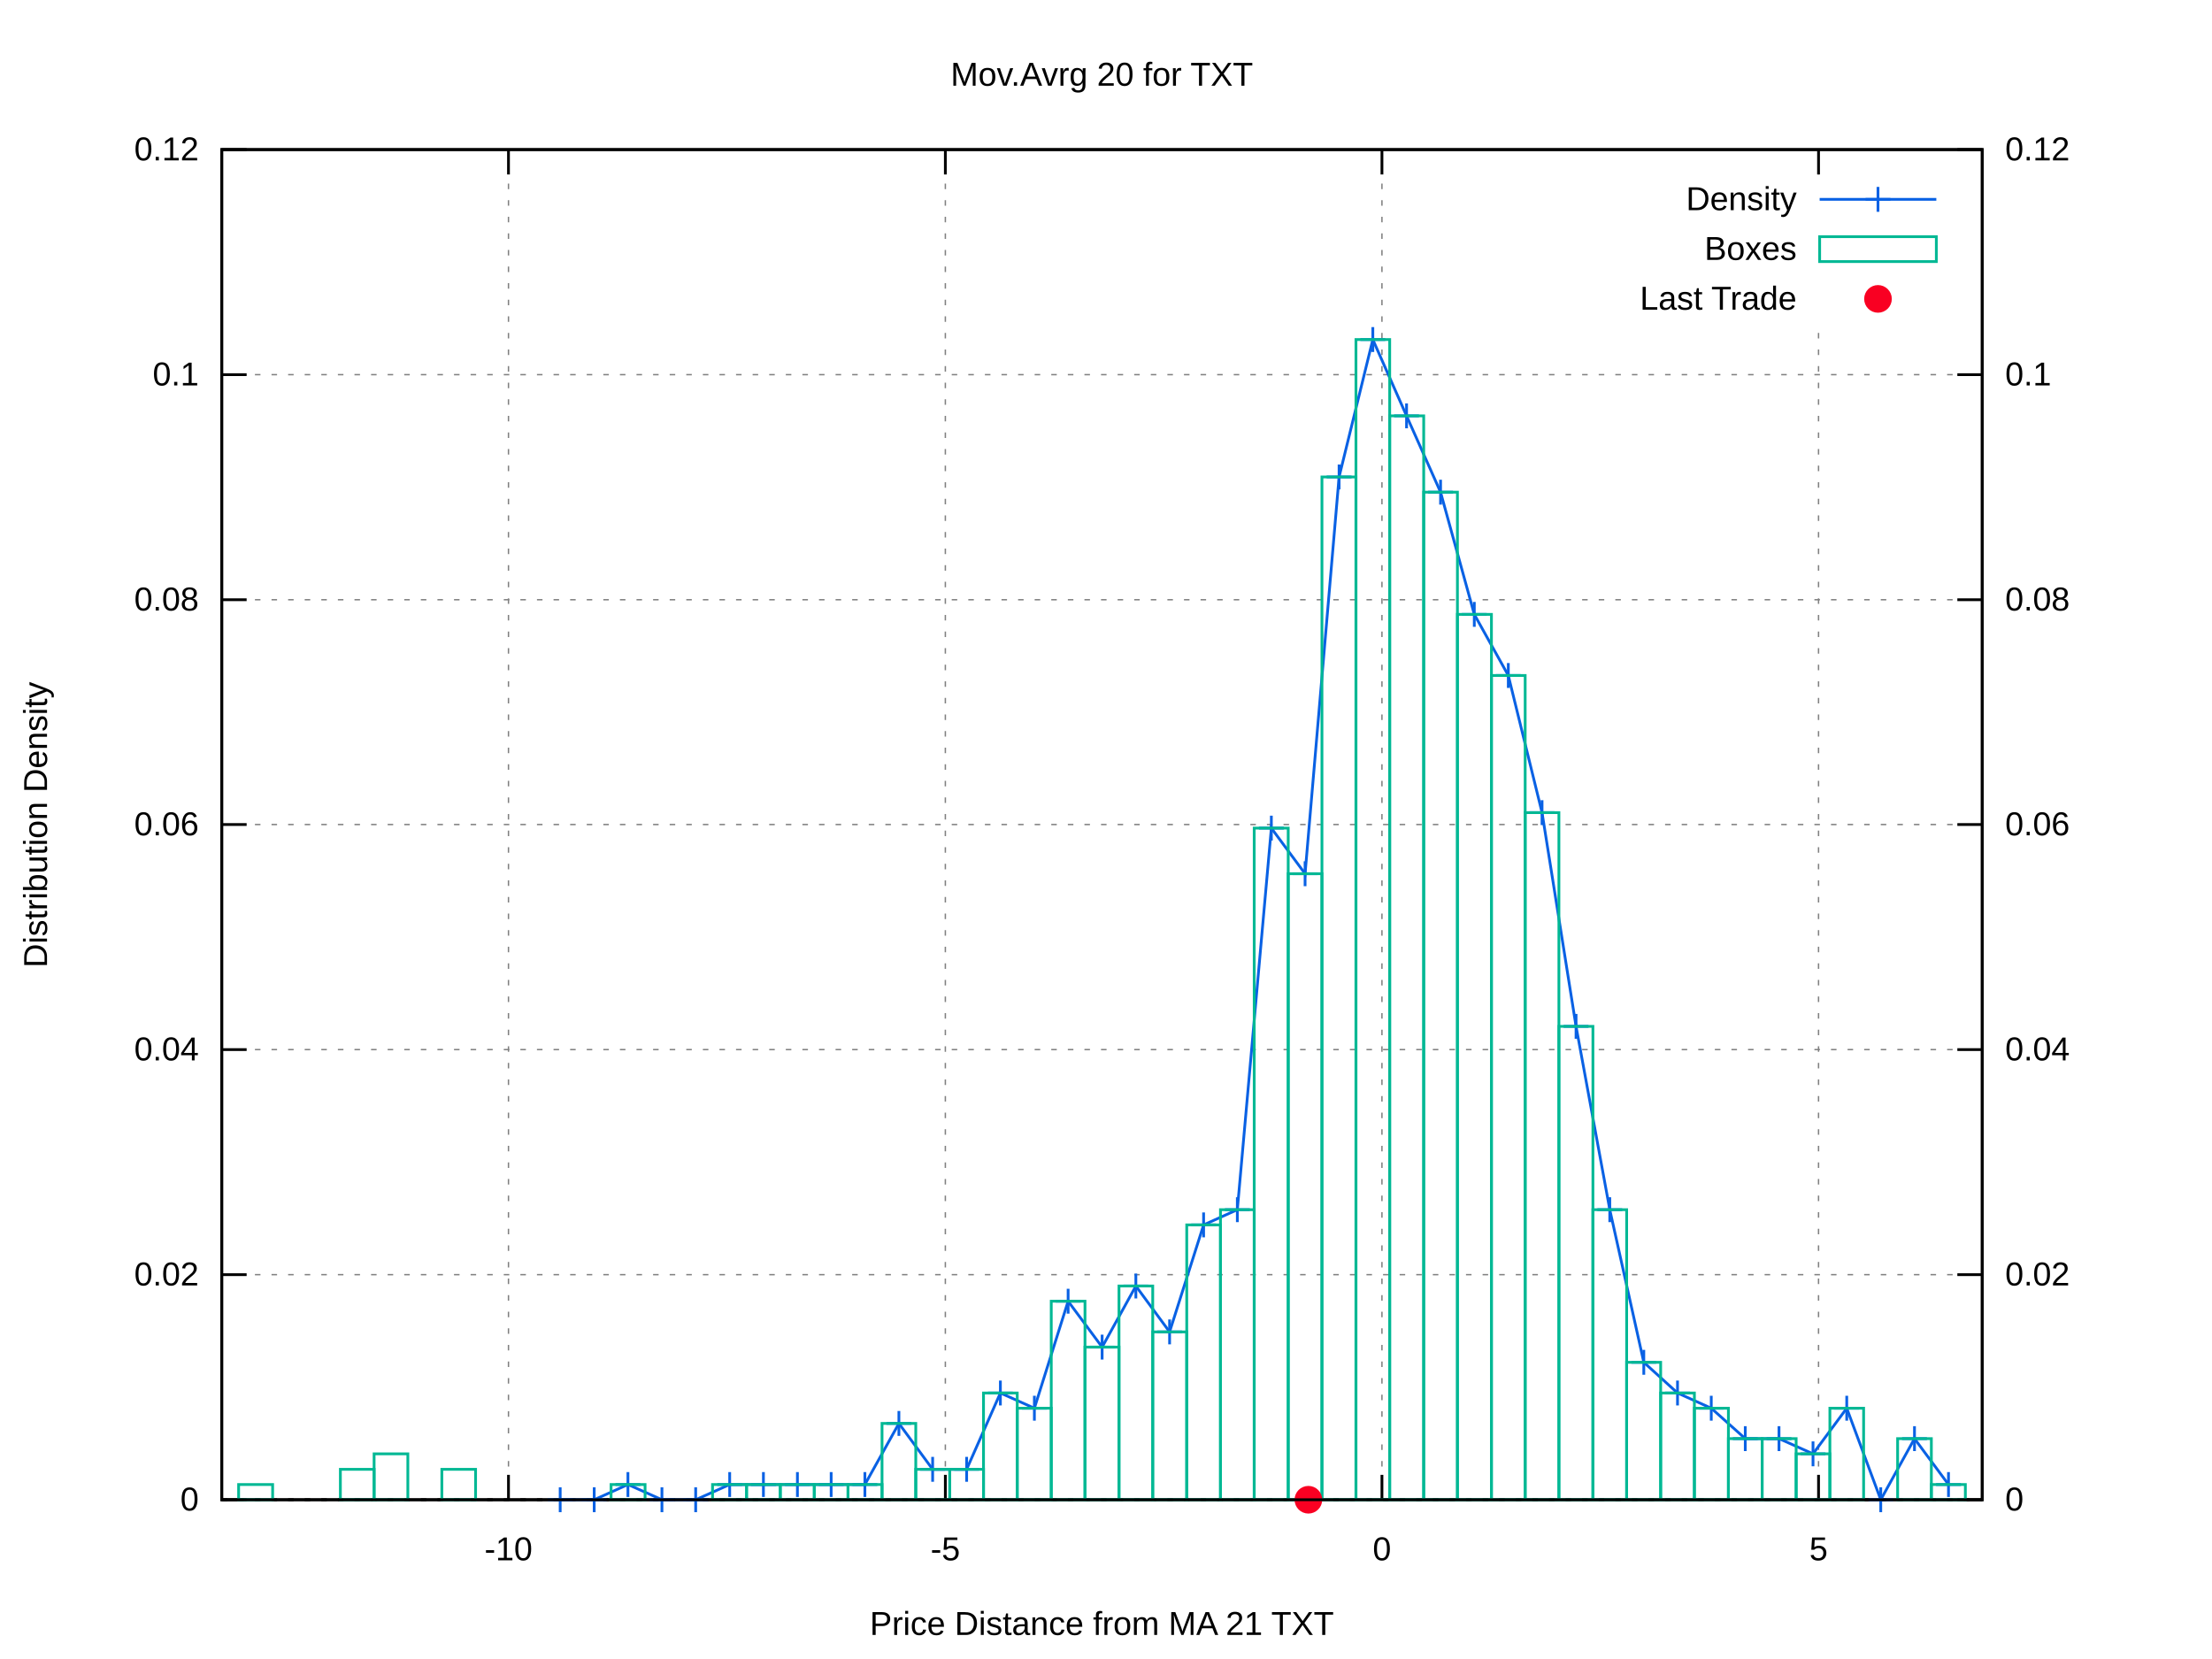
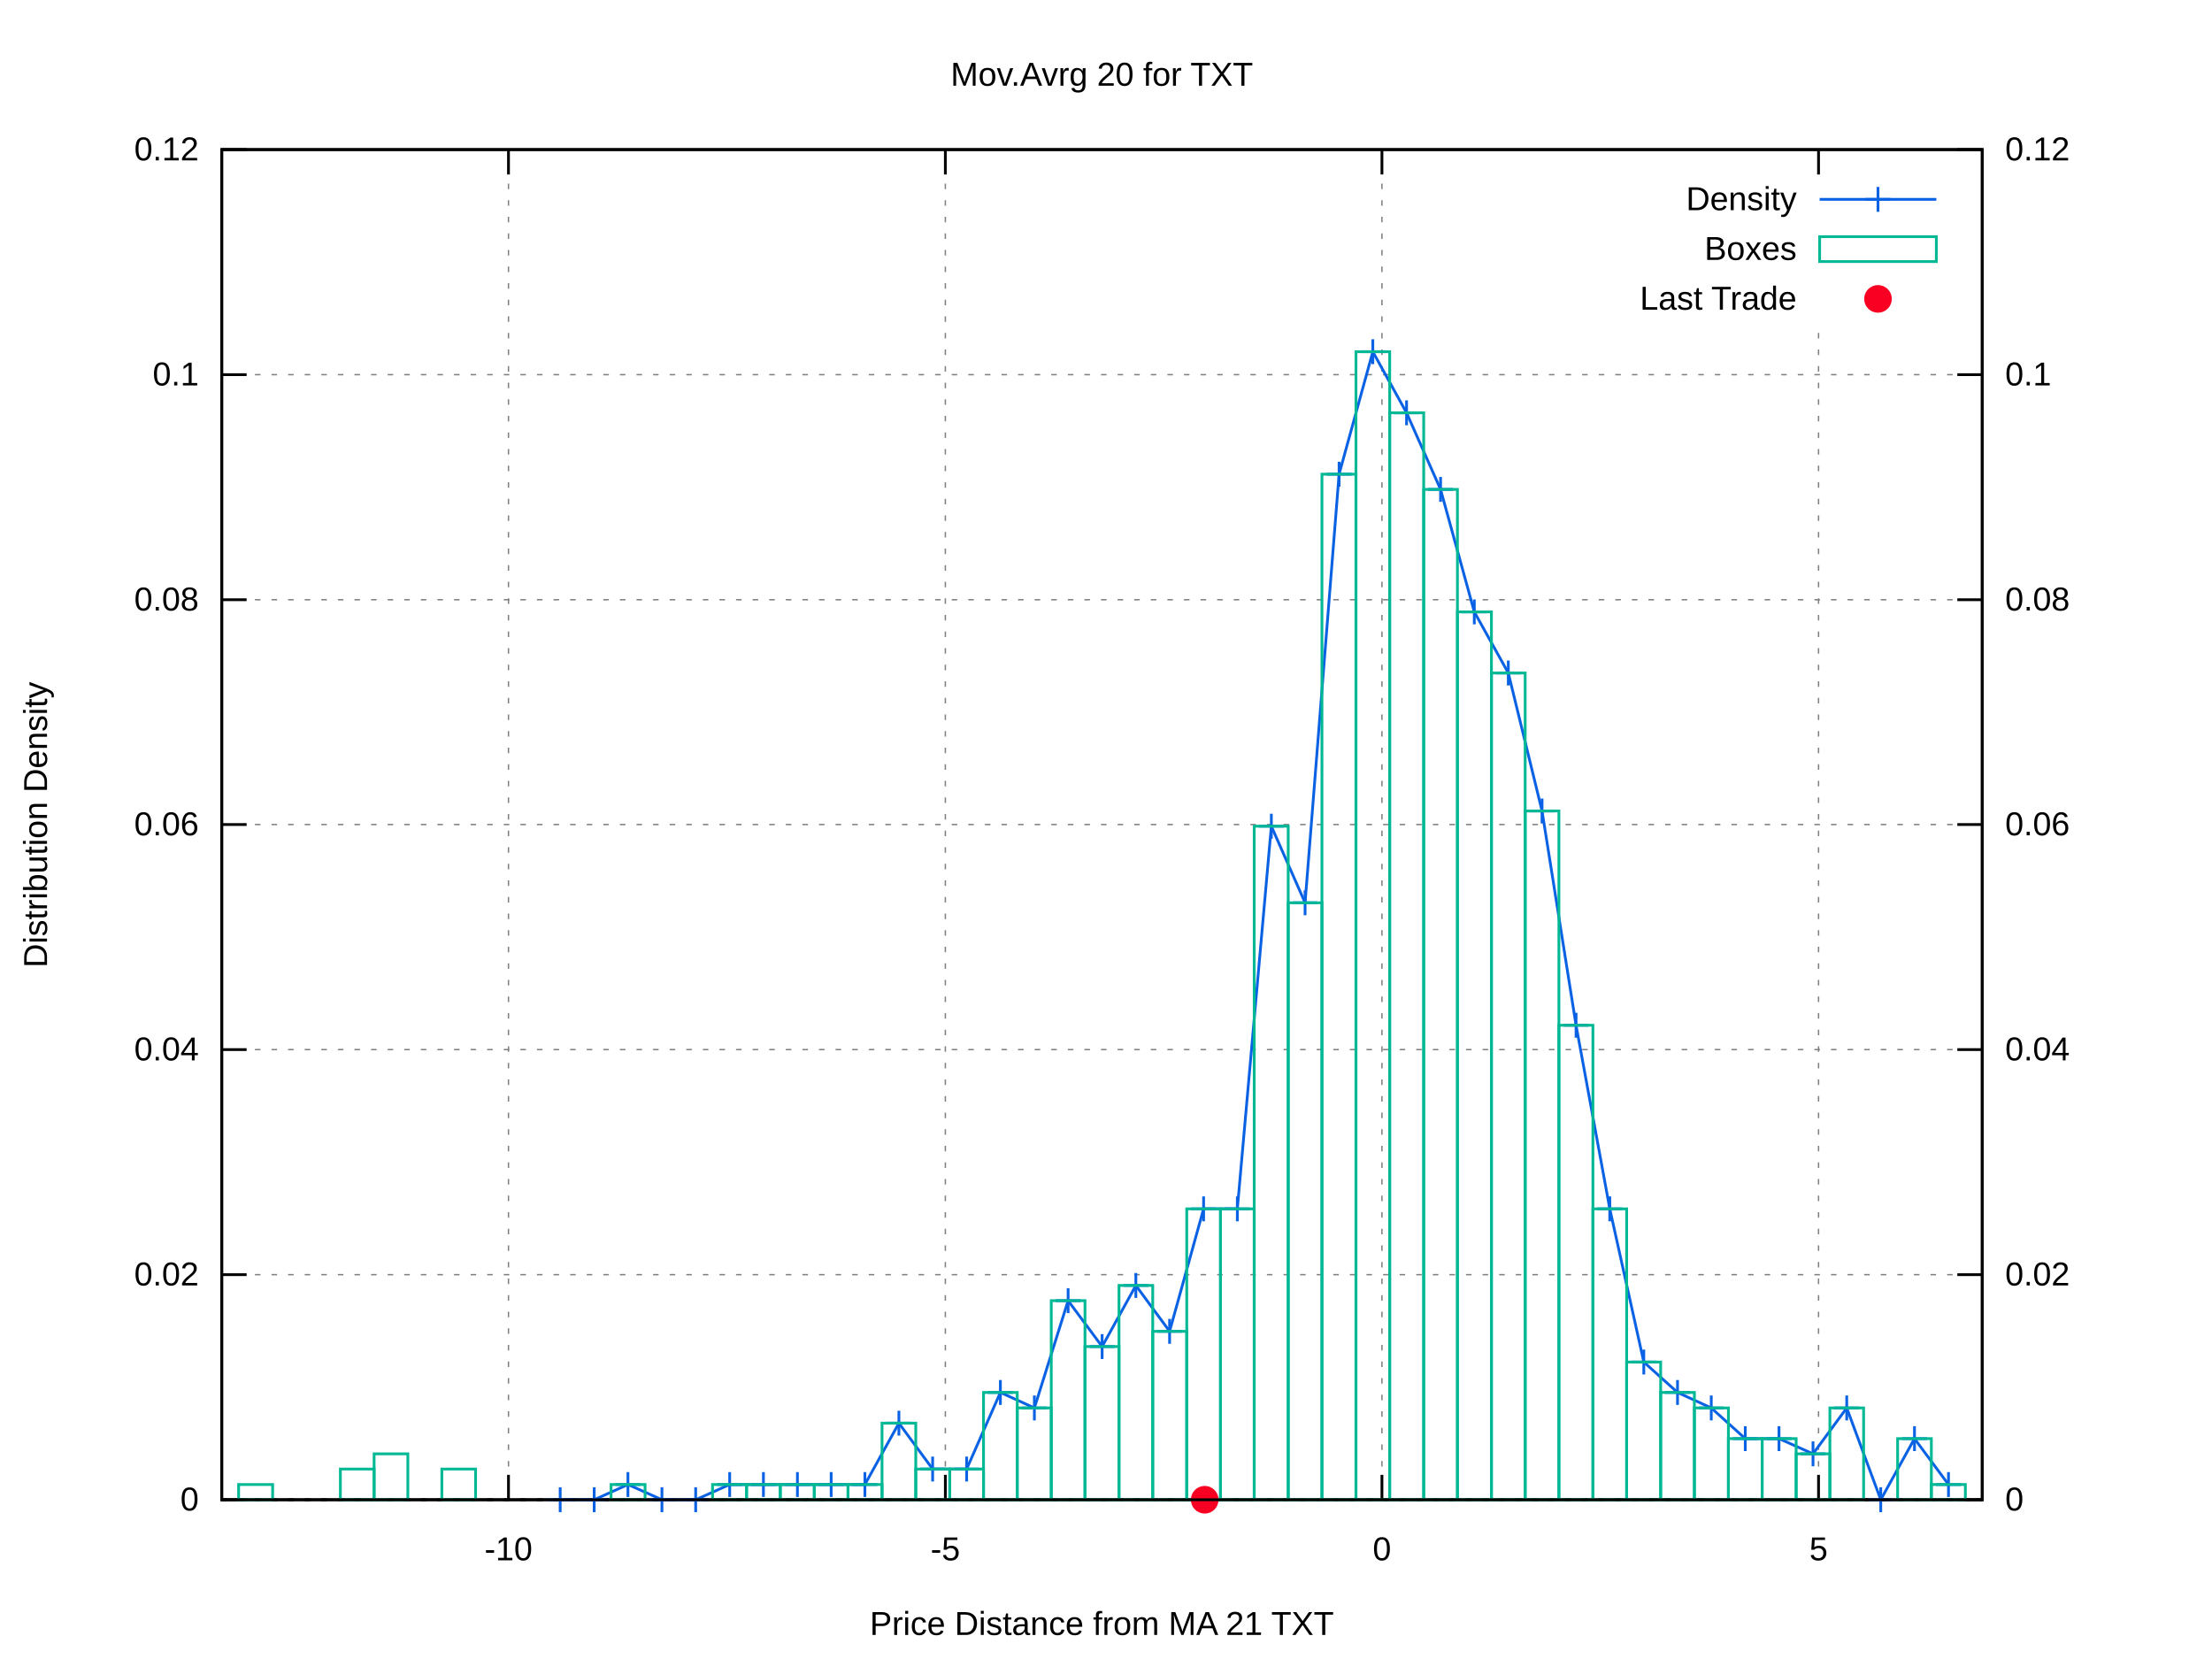
<svg xmlns="http://www.w3.org/2000/svg" xmlns:xlink="http://www.w3.org/1999/xlink" viewBox="0 0 800 600">
  <g id="gnuplot_canvas">
    <rect x="0" y="0" width="800" height="600" fill="#ffffff" />
    <defs>
      <circle id="gpDot" r="0.5" stroke-width="0.5" />
      <path id="gpPt0" stroke-width="0.222" stroke="currentColor" d="M-1,0 h2 M0,-1 v2" />
      <path id="gpPt1" stroke-width="0.222" stroke="currentColor" d="M-1,-1 L1,1 M1,-1 L-1,1" />
      <path id="gpPt2" stroke-width="0.222" stroke="currentColor" d="M-1,0 L1,0 M0,-1 L0,1 M-1,-1 L1,1 M-1,1 L1,-1" />
      <rect id="gpPt3" stroke-width="0.222" stroke="currentColor" x="-1" y="-1" width="2" height="2" />
      <rect id="gpPt4" stroke-width="0.222" stroke="currentColor" fill="currentColor" x="-1" y="-1" width="2" height="2" />
      <circle id="gpPt5" stroke-width="0.222" stroke="currentColor" cx="0" cy="0" r="1" />
      <use xlink:href="#gpPt5" id="gpPt6" fill="currentColor" stroke="none" />
      <path id="gpPt7" stroke-width="0.222" stroke="currentColor" d="M0,-1.33 L-1.33,0.67 L1.33,0.67 z" />
      <use xlink:href="#gpPt7" id="gpPt8" fill="currentColor" stroke="none" />
      <use xlink:href="#gpPt7" id="gpPt9" stroke="currentColor" transform="rotate(180)" />
      <use xlink:href="#gpPt9" id="gpPt10" fill="currentColor" stroke="none" />
      <use xlink:href="#gpPt3" id="gpPt11" stroke="currentColor" transform="rotate(45)" />
      <use xlink:href="#gpPt11" id="gpPt12" fill="currentColor" stroke="none" />
      <path id="gpPt13" stroke-width="0.222" stroke="currentColor" d="M0,1.330 L1.265,0.411 L0.782,-1.067 L-0.782,-1.076 L-1.265,0.411 z" />
      <use xlink:href="#gpPt13" id="gpPt14" fill="currentColor" stroke="none" />
      <filter id="textbox" filterUnits="objectBoundingBox" x="0" y="0" height="1" width="1">
        <feFlood flood-color="#FFFFFF" flood-opacity="1" result="bgnd" />
        <feComposite in="SourceGraphic" in2="bgnd" operator="atop" />
      </filter>
      <filter id="greybox" filterUnits="objectBoundingBox" x="0" y="0" height="1" width="1">
        <feFlood flood-color="lightgrey" flood-opacity="1" result="grey" />
        <feComposite in="SourceGraphic" in2="grey" operator="atop" />
      </filter>
    </defs>
    <g fill="none" color="#FFFFFF" stroke="black" stroke-width="1.00" stroke-linecap="butt" stroke-linejoin="miter">
</g>
    <g fill="none" color="black" stroke="currentColor" stroke-width="1.00" stroke-linecap="butt" stroke-linejoin="miter">
</g>
    <g fill="none" color="black" stroke="black" stroke-width="0.50" stroke-linecap="butt" stroke-linejoin="miter">
</g>
    <g fill="none" color="gray" stroke="currentColor" stroke-width="0.50" stroke-linecap="butt" stroke-linejoin="miter">
      <path stroke="gray" stroke-dasharray="2,4" class="gridline" d="M80.2,542.4 L716.9,542.4  " />
    </g>
    <g fill="none" color="gray" stroke="gray" stroke-width="1.00" stroke-linecap="butt" stroke-linejoin="miter">
</g>
    <g fill="none" color="black" stroke="currentColor" stroke-width="1.00" stroke-linecap="butt" stroke-linejoin="miter">
      <path stroke="black" d="M80.2,542.4 L89.2,542.4  " />
      <g transform="translate(71.9,546.3)" stroke="none" fill="black" font-family="arial" font-size="12.00" text-anchor="end">
        <text>
          <tspan font-family="arial"> 0</tspan>
        </text>
      </g>
    </g>
    <g fill="none" color="black" stroke="currentColor" stroke-width="1.00" stroke-linecap="butt" stroke-linejoin="miter">
</g>
    <g fill="none" color="black" stroke="black" stroke-width="0.50" stroke-linecap="butt" stroke-linejoin="miter">
</g>
    <g fill="none" color="gray" stroke="currentColor" stroke-width="0.50" stroke-linecap="butt" stroke-linejoin="miter">
      <path stroke="gray" stroke-dasharray="2,4" class="gridline" d="M80.2,461.0 L716.9,461.0  " />
    </g>
    <g fill="none" color="gray" stroke="gray" stroke-width="1.00" stroke-linecap="butt" stroke-linejoin="miter">
</g>
    <g fill="none" color="black" stroke="currentColor" stroke-width="1.00" stroke-linecap="butt" stroke-linejoin="miter">
      <path stroke="black" d="M80.2,461.0 L89.2,461.0  " />
      <g transform="translate(71.9,464.9)" stroke="none" fill="black" font-family="arial" font-size="12.00" text-anchor="end">
        <text>
          <tspan font-family="arial"> 0.02</tspan>
        </text>
      </g>
    </g>
    <g fill="none" color="black" stroke="currentColor" stroke-width="1.00" stroke-linecap="butt" stroke-linejoin="miter">
</g>
    <g fill="none" color="black" stroke="black" stroke-width="0.50" stroke-linecap="butt" stroke-linejoin="miter">
</g>
    <g fill="none" color="gray" stroke="currentColor" stroke-width="0.50" stroke-linecap="butt" stroke-linejoin="miter">
      <path stroke="gray" stroke-dasharray="2,4" class="gridline" d="M80.2,379.6 L716.9,379.6  " />
    </g>
    <g fill="none" color="gray" stroke="gray" stroke-width="1.00" stroke-linecap="butt" stroke-linejoin="miter">
</g>
    <g fill="none" color="black" stroke="currentColor" stroke-width="1.00" stroke-linecap="butt" stroke-linejoin="miter">
      <path stroke="black" d="M80.2,379.6 L89.2,379.6  " />
      <g transform="translate(71.9,383.5)" stroke="none" fill="black" font-family="arial" font-size="12.00" text-anchor="end">
        <text>
          <tspan font-family="arial"> 0.04</tspan>
        </text>
      </g>
    </g>
    <g fill="none" color="black" stroke="currentColor" stroke-width="1.00" stroke-linecap="butt" stroke-linejoin="miter">
</g>
    <g fill="none" color="black" stroke="black" stroke-width="0.50" stroke-linecap="butt" stroke-linejoin="miter">
</g>
    <g fill="none" color="gray" stroke="currentColor" stroke-width="0.50" stroke-linecap="butt" stroke-linejoin="miter">
      <path stroke="gray" stroke-dasharray="2,4" class="gridline" d="M80.2,298.2 L716.9,298.2  " />
    </g>
    <g fill="none" color="gray" stroke="gray" stroke-width="1.00" stroke-linecap="butt" stroke-linejoin="miter">
</g>
    <g fill="none" color="black" stroke="currentColor" stroke-width="1.00" stroke-linecap="butt" stroke-linejoin="miter">
      <path stroke="black" d="M80.2,298.2 L89.2,298.2  " />
      <g transform="translate(71.9,302.1)" stroke="none" fill="black" font-family="arial" font-size="12.00" text-anchor="end">
        <text>
          <tspan font-family="arial"> 0.06</tspan>
        </text>
      </g>
    </g>
    <g fill="none" color="black" stroke="currentColor" stroke-width="1.00" stroke-linecap="butt" stroke-linejoin="miter">
</g>
    <g fill="none" color="black" stroke="black" stroke-width="0.50" stroke-linecap="butt" stroke-linejoin="miter">
</g>
    <g fill="none" color="gray" stroke="currentColor" stroke-width="0.50" stroke-linecap="butt" stroke-linejoin="miter">
      <path stroke="gray" stroke-dasharray="2,4" class="gridline" d="M80.2,216.9 L716.9,216.9  " />
    </g>
    <g fill="none" color="gray" stroke="gray" stroke-width="1.00" stroke-linecap="butt" stroke-linejoin="miter">
</g>
    <g fill="none" color="black" stroke="currentColor" stroke-width="1.00" stroke-linecap="butt" stroke-linejoin="miter">
      <path stroke="black" d="M80.2,216.9 L89.2,216.9  " />
      <g transform="translate(71.9,220.8)" stroke="none" fill="black" font-family="arial" font-size="12.00" text-anchor="end">
        <text>
          <tspan font-family="arial"> 0.08</tspan>
        </text>
      </g>
    </g>
    <g fill="none" color="black" stroke="currentColor" stroke-width="1.00" stroke-linecap="butt" stroke-linejoin="miter">
</g>
    <g fill="none" color="black" stroke="black" stroke-width="0.50" stroke-linecap="butt" stroke-linejoin="miter">
</g>
    <g fill="none" color="gray" stroke="currentColor" stroke-width="0.50" stroke-linecap="butt" stroke-linejoin="miter">
      <path stroke="gray" stroke-dasharray="2,4" class="gridline" d="M80.2,135.5 L716.9,135.5  " />
    </g>
    <g fill="none" color="gray" stroke="gray" stroke-width="1.00" stroke-linecap="butt" stroke-linejoin="miter">
</g>
    <g fill="none" color="black" stroke="currentColor" stroke-width="1.00" stroke-linecap="butt" stroke-linejoin="miter">
      <path stroke="black" d="M80.2,135.5 L89.2,135.5  " />
      <g transform="translate(71.9,139.4)" stroke="none" fill="black" font-family="arial" font-size="12.00" text-anchor="end">
        <text>
          <tspan font-family="arial"> 0.1</tspan>
        </text>
      </g>
    </g>
    <g fill="none" color="black" stroke="currentColor" stroke-width="1.00" stroke-linecap="butt" stroke-linejoin="miter">
</g>
    <g fill="none" color="black" stroke="black" stroke-width="0.50" stroke-linecap="butt" stroke-linejoin="miter">
</g>
    <g fill="none" color="gray" stroke="currentColor" stroke-width="0.50" stroke-linecap="butt" stroke-linejoin="miter">
      <path stroke="gray" stroke-dasharray="2,4" class="gridline" d="M80.2,54.1 L716.9,54.1  " />
    </g>
    <g fill="none" color="gray" stroke="gray" stroke-width="1.00" stroke-linecap="butt" stroke-linejoin="miter">
</g>
    <g fill="none" color="black" stroke="currentColor" stroke-width="1.00" stroke-linecap="butt" stroke-linejoin="miter">
      <path stroke="black" d="M80.2,54.1 L89.2,54.1  " />
      <g transform="translate(71.9,58.0)" stroke="none" fill="black" font-family="arial" font-size="12.00" text-anchor="end">
        <text>
          <tspan font-family="arial"> 0.12</tspan>
        </text>
      </g>
    </g>
    <g fill="none" color="black" stroke="currentColor" stroke-width="1.00" stroke-linecap="butt" stroke-linejoin="miter">
</g>
    <g fill="none" color="black" stroke="black" stroke-width="0.50" stroke-linecap="butt" stroke-linejoin="miter">
</g>
    <g fill="none" color="gray" stroke="currentColor" stroke-width="0.50" stroke-linecap="butt" stroke-linejoin="miter">
      <path stroke="gray" stroke-dasharray="2,4" class="gridline" d="M183.9,542.4 L183.9,54.1  " />
    </g>
    <g fill="none" color="gray" stroke="gray" stroke-width="1.00" stroke-linecap="butt" stroke-linejoin="miter">
</g>
    <g fill="none" color="black" stroke="currentColor" stroke-width="1.00" stroke-linecap="butt" stroke-linejoin="miter">
      <path stroke="black" d="M183.9,542.4 L183.9,533.4 M183.9,54.1 L183.9,63.1  " />
      <g transform="translate(183.9,564.3)" stroke="none" fill="black" font-family="arial" font-size="12.00" text-anchor="middle">
        <text>
          <tspan font-family="arial">-10</tspan>
        </text>
      </g>
    </g>
    <g fill="none" color="black" stroke="currentColor" stroke-width="1.00" stroke-linecap="butt" stroke-linejoin="miter">
</g>
    <g fill="none" color="black" stroke="black" stroke-width="0.50" stroke-linecap="butt" stroke-linejoin="miter">
</g>
    <g fill="none" color="gray" stroke="currentColor" stroke-width="0.50" stroke-linecap="butt" stroke-linejoin="miter">
      <path stroke="gray" stroke-dasharray="2,4" class="gridline" d="M341.9,542.4 L341.9,54.1  " />
    </g>
    <g fill="none" color="gray" stroke="gray" stroke-width="1.00" stroke-linecap="butt" stroke-linejoin="miter">
</g>
    <g fill="none" color="black" stroke="currentColor" stroke-width="1.00" stroke-linecap="butt" stroke-linejoin="miter">
      <path stroke="black" d="M341.9,542.4 L341.9,533.4 M341.9,54.1 L341.9,63.1  " />
      <g transform="translate(341.9,564.3)" stroke="none" fill="black" font-family="arial" font-size="12.00" text-anchor="middle">
        <text>
          <tspan font-family="arial">-5</tspan>
        </text>
      </g>
    </g>
    <g fill="none" color="black" stroke="currentColor" stroke-width="1.00" stroke-linecap="butt" stroke-linejoin="miter">
</g>
    <g fill="none" color="black" stroke="black" stroke-width="0.50" stroke-linecap="butt" stroke-linejoin="miter">
</g>
    <g fill="none" color="gray" stroke="currentColor" stroke-width="0.50" stroke-linecap="butt" stroke-linejoin="miter">
      <path stroke="gray" stroke-dasharray="2,4" class="gridline" d="M499.8,542.4 L499.8,54.1  " />
    </g>
    <g fill="none" color="gray" stroke="gray" stroke-width="1.00" stroke-linecap="butt" stroke-linejoin="miter">
</g>
    <g fill="none" color="black" stroke="currentColor" stroke-width="1.00" stroke-linecap="butt" stroke-linejoin="miter">
      <path stroke="black" d="M499.8,542.4 L499.8,533.4 M499.8,54.1 L499.8,63.1  " />
      <g transform="translate(499.8,564.3)" stroke="none" fill="black" font-family="arial" font-size="12.00" text-anchor="middle">
        <text>
          <tspan font-family="arial"> 0</tspan>
        </text>
      </g>
    </g>
    <g fill="none" color="black" stroke="currentColor" stroke-width="1.00" stroke-linecap="butt" stroke-linejoin="miter">
</g>
    <g fill="none" color="black" stroke="black" stroke-width="0.50" stroke-linecap="butt" stroke-linejoin="miter">
</g>
    <g fill="none" color="gray" stroke="currentColor" stroke-width="0.50" stroke-linecap="butt" stroke-linejoin="miter">
      <path stroke="gray" stroke-dasharray="2,4" class="gridline" d="M657.7,542.4 L657.7,117.1 M657.7,63.1 L657.7,54.1  " />
    </g>
    <g fill="none" color="gray" stroke="gray" stroke-width="1.00" stroke-linecap="butt" stroke-linejoin="miter">
</g>
    <g fill="none" color="black" stroke="currentColor" stroke-width="1.00" stroke-linecap="butt" stroke-linejoin="miter">
      <path stroke="black" d="M657.7,542.4 L657.7,533.4 M657.7,54.1 L657.7,63.1  " />
      <g transform="translate(657.7,564.3)" stroke="none" fill="black" font-family="arial" font-size="12.00" text-anchor="middle">
        <text>
          <tspan font-family="arial"> 5</tspan>
        </text>
      </g>
    </g>
    <g fill="none" color="black" stroke="currentColor" stroke-width="1.00" stroke-linecap="butt" stroke-linejoin="miter">
      <path stroke="black" d="M716.9,542.4 L707.9,542.4  " />
      <g transform="translate(725.2,546.3)" stroke="none" fill="black" font-family="arial" font-size="12.00" text-anchor="start">
        <text>
          <tspan font-family="arial"> 0</tspan>
        </text>
      </g>
    </g>
    <g fill="none" color="black" stroke="currentColor" stroke-width="1.00" stroke-linecap="butt" stroke-linejoin="miter">
      <path stroke="black" d="M716.9,461.0 L707.9,461.0  " />
      <g transform="translate(725.2,464.9)" stroke="none" fill="black" font-family="arial" font-size="12.00" text-anchor="start">
        <text>
          <tspan font-family="arial"> 0.02</tspan>
        </text>
      </g>
    </g>
    <g fill="none" color="black" stroke="currentColor" stroke-width="1.00" stroke-linecap="butt" stroke-linejoin="miter">
      <path stroke="black" d="M716.9,379.6 L707.9,379.6  " />
      <g transform="translate(725.2,383.5)" stroke="none" fill="black" font-family="arial" font-size="12.00" text-anchor="start">
        <text>
          <tspan font-family="arial"> 0.04</tspan>
        </text>
      </g>
    </g>
    <g fill="none" color="black" stroke="currentColor" stroke-width="1.00" stroke-linecap="butt" stroke-linejoin="miter">
      <path stroke="black" d="M716.9,298.2 L707.9,298.2  " />
      <g transform="translate(725.2,302.1)" stroke="none" fill="black" font-family="arial" font-size="12.00" text-anchor="start">
        <text>
          <tspan font-family="arial"> 0.06</tspan>
        </text>
      </g>
    </g>
    <g fill="none" color="black" stroke="currentColor" stroke-width="1.00" stroke-linecap="butt" stroke-linejoin="miter">
      <path stroke="black" d="M716.9,216.9 L707.9,216.9  " />
      <g transform="translate(725.2,220.8)" stroke="none" fill="black" font-family="arial" font-size="12.00" text-anchor="start">
        <text>
          <tspan font-family="arial"> 0.08</tspan>
        </text>
      </g>
    </g>
    <g fill="none" color="black" stroke="currentColor" stroke-width="1.00" stroke-linecap="butt" stroke-linejoin="miter">
      <path stroke="black" d="M716.9,135.5 L707.9,135.5  " />
      <g transform="translate(725.2,139.4)" stroke="none" fill="black" font-family="arial" font-size="12.00" text-anchor="start">
        <text>
          <tspan font-family="arial"> 0.1</tspan>
        </text>
      </g>
    </g>
    <g fill="none" color="black" stroke="currentColor" stroke-width="1.00" stroke-linecap="butt" stroke-linejoin="miter">
      <path stroke="black" d="M716.9,54.1 L707.9,54.1  " />
      <g transform="translate(725.2,58.0)" stroke="none" fill="black" font-family="arial" font-size="12.00" text-anchor="start">
        <text>
          <tspan font-family="arial"> 0.12</tspan>
        </text>
      </g>
    </g>
    <g fill="none" color="black" stroke="currentColor" stroke-width="1.00" stroke-linecap="butt" stroke-linejoin="miter">
</g>
    <g fill="none" color="gray" stroke="currentColor" stroke-width="1.00" stroke-linecap="butt" stroke-linejoin="miter">
      <path stroke="black" stroke-dasharray="2,4" d="M80.2,542.4 L716.9,542.4  " />
    </g>
    <g fill="none" color="black" stroke="currentColor" stroke-width="1.00" stroke-linecap="butt" stroke-linejoin="miter">
      <path stroke="black" d="M80.2,54.1 L80.2,542.4 L716.9,542.4 L716.9,54.1 L80.2,54.1 Z  " />
    </g>
    <g fill="none" color="black" stroke="currentColor" stroke-width="1.00" stroke-linecap="butt" stroke-linejoin="miter">
      <g transform="translate(17.0,298.3) rotate(270)" stroke="none" fill="black" font-family="arial" font-size="12.00" text-anchor="middle">
        <text>
          <tspan font-family="arial">Distribution Density</tspan>
        </text>
      </g>
    </g>
    <g fill="none" color="black" stroke="currentColor" stroke-width="1.00" stroke-linecap="butt" stroke-linejoin="miter">
      <g transform="translate(398.5,591.3)" stroke="none" fill="black" font-family="arial" font-size="12.00" text-anchor="middle">
        <text>
          <tspan font-family="arial">Price Distance from MA 21 TXT</tspan>
        </text>
      </g>
    </g>
    <g fill="none" color="black" stroke="currentColor" stroke-width="1.00" stroke-linecap="butt" stroke-linejoin="miter">
      <g transform="translate(398.5,31.0)" stroke="none" fill="black" font-family="arial" font-size="12.00" text-anchor="middle">
        <text>
          <tspan font-family="arial">Mov.Avrg 20 for TXT </tspan>
        </text>
      </g>
    </g>
    <g id="gnuplot_plot_1">
      <g fill="none" color="black" stroke="currentColor" stroke-width="1.00" stroke-linecap="butt" stroke-linejoin="miter">
        <g transform="translate(649.8,76.0)" stroke="none" fill="black" font-family="arial" font-size="12.00" text-anchor="end">
          <text>
            <tspan font-family="arial">Density</tspan>
          </text>
        </g>
      </g>
      <g fill="none" color="black" stroke="currentColor" stroke-width="1.00" stroke-linecap="butt" stroke-linejoin="miter">
-         <path stroke="rgb(  9,  97, 228)" d="M658.1,72.1 L700.3,72.1 M202.6,542.4 L214.9,542.4 L227.1,536.9 L239.4,542.4 L251.6,542.4 L263.9,536.9   L276.1,536.9 L288.4,536.9 L300.6,536.9 L312.8,536.9 L325.1,514.8 L337.3,531.4 L349.6,531.4 L361.8,503.8   L374.1,509.3 L386.3,470.6 L398.6,487.2 L410.8,465.1 L423.0,481.7 L435.3,443.0 L447.5,437.5 L459.8,299.5   L472.0,316.0 L484.3,172.5 L496.5,122.8 L508.7,150.4 L521.0,178.0 L533.2,222.2 L545.5,244.3 L557.7,293.9   L570.0,371.2 L582.2,437.5 L594.5,492.7 L606.7,503.8 L618.9,509.3 L631.2,520.3 L643.4,520.3 L655.7,525.8   L667.9,509.3 L680.2,542.4 L692.4,520.3 L704.7,536.9  " />
+         <path stroke="rgb(  9,  97, 228)" d="M658.1,72.1 L700.3,72.1 M202.6,542.4 L214.9,542.4 L227.1,536.9 L239.4,542.4 L251.6,542.4 L263.9,536.9   L276.1,536.9 L288.4,536.9 L300.6,536.9 L312.8,536.9 L325.1,514.7 L337.3,531.3 L349.6,531.3 L361.8,503.6   L374.1,509.2 L386.3,470.4 L398.6,487.0 L410.8,464.9 L423.0,481.5 L435.3,437.2 L447.5,437.2 L459.8,298.8   L472.0,326.5 L484.3,171.5 L496.5,127.2 L508.7,149.3 L521.0,177.0 L533.2,221.3 L545.5,243.4 L557.7,293.3   L570.0,370.8 L582.2,437.2 L594.5,492.6 L606.7,503.6 L618.9,509.2 L631.2,520.3 L643.4,520.3 L655.7,525.8   L667.9,509.2 L680.2,542.4 L692.4,520.3 L704.7,536.9  " />
        <use xlink:href="#gpPt0" transform="translate(202.6,542.4) scale(4.50)" color="rgb(  9,  97, 228)" />
        <use xlink:href="#gpPt0" transform="translate(214.9,542.4) scale(4.50)" color="rgb(  9,  97, 228)" />
        <use xlink:href="#gpPt0" transform="translate(227.1,536.9) scale(4.50)" color="rgb(  9,  97, 228)" />
        <use xlink:href="#gpPt0" transform="translate(239.4,542.4) scale(4.50)" color="rgb(  9,  97, 228)" />
        <use xlink:href="#gpPt0" transform="translate(251.6,542.4) scale(4.50)" color="rgb(  9,  97, 228)" />
        <use xlink:href="#gpPt0" transform="translate(263.9,536.9) scale(4.50)" color="rgb(  9,  97, 228)" />
        <use xlink:href="#gpPt0" transform="translate(276.1,536.9) scale(4.50)" color="rgb(  9,  97, 228)" />
        <use xlink:href="#gpPt0" transform="translate(288.4,536.9) scale(4.50)" color="rgb(  9,  97, 228)" />
        <use xlink:href="#gpPt0" transform="translate(300.6,536.9) scale(4.50)" color="rgb(  9,  97, 228)" />
        <use xlink:href="#gpPt0" transform="translate(312.8,536.9) scale(4.50)" color="rgb(  9,  97, 228)" />
-         <use xlink:href="#gpPt0" transform="translate(325.1,514.8) scale(4.50)" color="rgb(  9,  97, 228)" />
-         <use xlink:href="#gpPt0" transform="translate(337.3,531.4) scale(4.50)" color="rgb(  9,  97, 228)" />
-         <use xlink:href="#gpPt0" transform="translate(349.6,531.4) scale(4.50)" color="rgb(  9,  97, 228)" />
-         <use xlink:href="#gpPt0" transform="translate(361.8,503.8) scale(4.50)" color="rgb(  9,  97, 228)" />
-         <use xlink:href="#gpPt0" transform="translate(374.1,509.3) scale(4.50)" color="rgb(  9,  97, 228)" />
-         <use xlink:href="#gpPt0" transform="translate(386.3,470.6) scale(4.50)" color="rgb(  9,  97, 228)" />
-         <use xlink:href="#gpPt0" transform="translate(398.6,487.2) scale(4.50)" color="rgb(  9,  97, 228)" />
-         <use xlink:href="#gpPt0" transform="translate(410.8,465.1) scale(4.50)" color="rgb(  9,  97, 228)" />
-         <use xlink:href="#gpPt0" transform="translate(423.0,481.7) scale(4.50)" color="rgb(  9,  97, 228)" />
-         <use xlink:href="#gpPt0" transform="translate(435.3,443.0) scale(4.50)" color="rgb(  9,  97, 228)" />
-         <use xlink:href="#gpPt0" transform="translate(447.5,437.5) scale(4.50)" color="rgb(  9,  97, 228)" />
-         <use xlink:href="#gpPt0" transform="translate(459.8,299.5) scale(4.50)" color="rgb(  9,  97, 228)" />
-         <use xlink:href="#gpPt0" transform="translate(472.0,316.0) scale(4.50)" color="rgb(  9,  97, 228)" />
-         <use xlink:href="#gpPt0" transform="translate(484.3,172.5) scale(4.50)" color="rgb(  9,  97, 228)" />
-         <use xlink:href="#gpPt0" transform="translate(496.5,122.8) scale(4.50)" color="rgb(  9,  97, 228)" />
-         <use xlink:href="#gpPt0" transform="translate(508.7,150.4) scale(4.50)" color="rgb(  9,  97, 228)" />
-         <use xlink:href="#gpPt0" transform="translate(521.0,178.0) scale(4.50)" color="rgb(  9,  97, 228)" />
-         <use xlink:href="#gpPt0" transform="translate(533.2,222.2) scale(4.50)" color="rgb(  9,  97, 228)" />
-         <use xlink:href="#gpPt0" transform="translate(545.5,244.3) scale(4.50)" color="rgb(  9,  97, 228)" />
-         <use xlink:href="#gpPt0" transform="translate(557.7,293.9) scale(4.50)" color="rgb(  9,  97, 228)" />
-         <use xlink:href="#gpPt0" transform="translate(570.0,371.2) scale(4.50)" color="rgb(  9,  97, 228)" />
-         <use xlink:href="#gpPt0" transform="translate(582.2,437.5) scale(4.50)" color="rgb(  9,  97, 228)" />
-         <use xlink:href="#gpPt0" transform="translate(594.5,492.7) scale(4.50)" color="rgb(  9,  97, 228)" />
-         <use xlink:href="#gpPt0" transform="translate(606.7,503.8) scale(4.50)" color="rgb(  9,  97, 228)" />
-         <use xlink:href="#gpPt0" transform="translate(618.9,509.3) scale(4.50)" color="rgb(  9,  97, 228)" />
+         <use xlink:href="#gpPt0" transform="translate(325.1,514.7) scale(4.50)" color="rgb(  9,  97, 228)" />
+         <use xlink:href="#gpPt0" transform="translate(337.3,531.3) scale(4.50)" color="rgb(  9,  97, 228)" />
+         <use xlink:href="#gpPt0" transform="translate(349.6,531.3) scale(4.50)" color="rgb(  9,  97, 228)" />
+         <use xlink:href="#gpPt0" transform="translate(361.8,503.6) scale(4.50)" color="rgb(  9,  97, 228)" />
+         <use xlink:href="#gpPt0" transform="translate(374.1,509.2) scale(4.50)" color="rgb(  9,  97, 228)" />
+         <use xlink:href="#gpPt0" transform="translate(386.3,470.4) scale(4.50)" color="rgb(  9,  97, 228)" />
+         <use xlink:href="#gpPt0" transform="translate(398.6,487.0) scale(4.50)" color="rgb(  9,  97, 228)" />
+         <use xlink:href="#gpPt0" transform="translate(410.8,464.9) scale(4.50)" color="rgb(  9,  97, 228)" />
+         <use xlink:href="#gpPt0" transform="translate(423.0,481.5) scale(4.50)" color="rgb(  9,  97, 228)" />
+         <use xlink:href="#gpPt0" transform="translate(435.3,437.2) scale(4.50)" color="rgb(  9,  97, 228)" />
+         <use xlink:href="#gpPt0" transform="translate(447.5,437.2) scale(4.50)" color="rgb(  9,  97, 228)" />
+         <use xlink:href="#gpPt0" transform="translate(459.8,298.8) scale(4.50)" color="rgb(  9,  97, 228)" />
+         <use xlink:href="#gpPt0" transform="translate(472.0,326.5) scale(4.50)" color="rgb(  9,  97, 228)" />
+         <use xlink:href="#gpPt0" transform="translate(484.3,171.5) scale(4.50)" color="rgb(  9,  97, 228)" />
+         <use xlink:href="#gpPt0" transform="translate(496.5,127.2) scale(4.50)" color="rgb(  9,  97, 228)" />
+         <use xlink:href="#gpPt0" transform="translate(508.7,149.3) scale(4.50)" color="rgb(  9,  97, 228)" />
+         <use xlink:href="#gpPt0" transform="translate(521.0,177.0) scale(4.50)" color="rgb(  9,  97, 228)" />
+         <use xlink:href="#gpPt0" transform="translate(533.2,221.3) scale(4.50)" color="rgb(  9,  97, 228)" />
+         <use xlink:href="#gpPt0" transform="translate(545.5,243.4) scale(4.50)" color="rgb(  9,  97, 228)" />
+         <use xlink:href="#gpPt0" transform="translate(557.7,293.3) scale(4.50)" color="rgb(  9,  97, 228)" />
+         <use xlink:href="#gpPt0" transform="translate(570.0,370.8) scale(4.50)" color="rgb(  9,  97, 228)" />
+         <use xlink:href="#gpPt0" transform="translate(582.2,437.2) scale(4.50)" color="rgb(  9,  97, 228)" />
+         <use xlink:href="#gpPt0" transform="translate(594.5,492.6) scale(4.50)" color="rgb(  9,  97, 228)" />
+         <use xlink:href="#gpPt0" transform="translate(606.7,503.6) scale(4.50)" color="rgb(  9,  97, 228)" />
+         <use xlink:href="#gpPt0" transform="translate(618.9,509.2) scale(4.50)" color="rgb(  9,  97, 228)" />
        <use xlink:href="#gpPt0" transform="translate(631.2,520.3) scale(4.50)" color="rgb(  9,  97, 228)" />
        <use xlink:href="#gpPt0" transform="translate(643.4,520.3) scale(4.50)" color="rgb(  9,  97, 228)" />
        <use xlink:href="#gpPt0" transform="translate(655.7,525.8) scale(4.50)" color="rgb(  9,  97, 228)" />
-         <use xlink:href="#gpPt0" transform="translate(667.9,509.3) scale(4.50)" color="rgb(  9,  97, 228)" />
+         <use xlink:href="#gpPt0" transform="translate(667.9,509.2) scale(4.50)" color="rgb(  9,  97, 228)" />
        <use xlink:href="#gpPt0" transform="translate(680.2,542.4) scale(4.50)" color="rgb(  9,  97, 228)" />
        <use xlink:href="#gpPt0" transform="translate(692.4,520.3) scale(4.50)" color="rgb(  9,  97, 228)" />
        <use xlink:href="#gpPt0" transform="translate(704.7,536.9) scale(4.50)" color="rgb(  9,  97, 228)" />
        <use xlink:href="#gpPt0" transform="translate(679.2,72.1) scale(4.50)" color="rgb(  9,  97, 228)" />
      </g>
    </g>
    <g id="gnuplot_plot_2">
      <g fill="none" color="black" stroke="currentColor" stroke-width="1.00" stroke-linecap="butt" stroke-linejoin="miter">
        <g transform="translate(649.8,94.0)" stroke="none" fill="black" font-family="arial" font-size="12.00" text-anchor="end">
          <text>
            <tspan font-family="arial">Boxes</tspan>
          </text>
        </g>
      </g>
      <g fill="none" color="black" stroke="currentColor" stroke-width="1.00" stroke-linecap="butt" stroke-linejoin="miter">
        <path stroke="rgb(  0, 184, 148)" d="M658.1,94.6 L700.3,94.6 L700.3,85.6 L658.1,85.6 L658.1,94.6 Z  " />
        <path stroke="rgb(  0, 184, 148)" d="M86.3,542.4 L86.3,536.9 L98.6,536.9 L98.6,542.4 L86.3,542.4 Z  " />
-         <path stroke="rgb(  0, 184, 148)" d="M123.1,542.4 L123.1,531.4 L135.3,531.4 L135.3,542.4 L123.1,542.4 Z  " />
+         <path stroke="rgb(  0, 184, 148)" d="M123.1,542.4 L123.1,531.3 L135.3,531.3 L135.3,542.4 L123.1,542.4 Z  " />
        <path stroke="rgb(  0, 184, 148)" d="M135.3,542.4 L135.3,525.8 L147.5,525.8 L147.5,542.4 L135.3,542.4 Z  " />
-         <path stroke="rgb(  0, 184, 148)" d="M159.8,542.4 L159.8,531.4 L172.0,531.4 L172.0,542.4 L159.8,542.4 Z  " />
+         <path stroke="rgb(  0, 184, 148)" d="M159.8,542.4 L159.8,531.3 L172.0,531.3 L172.0,542.4 L159.8,542.4 Z  " />
        <path stroke="rgb(  0, 184, 148)" d="M221.0,542.4 L221.0,536.9 L233.3,536.9 L233.3,542.4 L221.0,542.4 Z  " />
        <path stroke="rgb(  0, 184, 148)" d="M257.7,542.4 L257.7,536.9 L270.0,536.9 L270.0,542.4 L257.7,542.4 Z  " />
        <path stroke="rgb(  0, 184, 148)" d="M270.0,542.4 L270.0,536.9 L282.2,536.9 L282.2,542.4 L270.0,542.4 Z  " />
        <path stroke="rgb(  0, 184, 148)" d="M282.2,542.4 L282.2,536.9 L294.5,536.9 L294.5,542.4 L282.2,542.4 Z  " />
        <path stroke="rgb(  0, 184, 148)" d="M294.5,542.4 L294.5,536.9 L306.7,536.9 L306.7,542.4 L294.5,542.4 Z  " />
        <path stroke="rgb(  0, 184, 148)" d="M306.7,542.4 L306.7,536.9 L319.0,536.9 L319.0,542.4 L306.7,542.4 Z  " />
-         <path stroke="rgb(  0, 184, 148)" d="M319.0,542.4 L319.0,514.8 L331.2,514.8 L331.2,542.4 L319.0,542.4 Z  " />
-         <path stroke="rgb(  0, 184, 148)" d="M331.2,542.4 L331.2,531.4 L343.5,531.4 L343.5,542.4 L331.2,542.4 Z  " />
-         <path stroke="rgb(  0, 184, 148)" d="M343.5,542.4 L343.5,531.4 L355.7,531.4 L355.7,542.4 L343.5,542.4 Z  " />
-         <path stroke="rgb(  0, 184, 148)" d="M355.7,542.4 L355.7,503.8 L367.9,503.8 L367.9,542.4 L355.7,542.4 Z  " />
-         <path stroke="rgb(  0, 184, 148)" d="M367.9,542.4 L367.9,509.3 L380.2,509.3 L380.2,542.4 L367.9,542.4 Z  " />
-         <path stroke="rgb(  0, 184, 148)" d="M380.2,542.4 L380.2,470.6 L392.4,470.6 L392.4,542.4 L380.2,542.4 Z  " />
-         <path stroke="rgb(  0, 184, 148)" d="M392.4,542.4 L392.4,487.2 L404.7,487.2 L404.7,542.4 L392.4,542.4 Z  " />
-         <path stroke="rgb(  0, 184, 148)" d="M404.7,542.4 L404.7,465.1 L416.9,465.1 L416.9,542.4 L404.7,542.4 Z  " />
-         <path stroke="rgb(  0, 184, 148)" d="M416.9,542.4 L416.9,481.7 L429.2,481.7 L429.2,542.4 L416.9,542.4 Z  " />
-         <path stroke="rgb(  0, 184, 148)" d="M429.2,542.4 L429.2,443.0 L441.4,443.0 L441.4,542.4 L429.2,542.4 Z  " />
-         <path stroke="rgb(  0, 184, 148)" d="M441.4,542.4 L441.4,437.5 L453.6,437.5 L453.6,542.4 L441.4,542.4 Z  " />
-         <path stroke="rgb(  0, 184, 148)" d="M453.6,542.4 L453.6,299.5 L465.9,299.5 L465.9,542.4 L453.6,542.4 Z  " />
-         <path stroke="rgb(  0, 184, 148)" d="M465.9,542.4 L465.9,316.0 L478.1,316.0 L478.1,542.4 L465.9,542.4 Z  " />
-         <path stroke="rgb(  0, 184, 148)" d="M478.1,542.4 L478.1,172.5 L490.4,172.5 L490.4,542.4 L478.1,542.4 Z  " />
-         <path stroke="rgb(  0, 184, 148)" d="M490.4,542.4 L490.4,122.8 L502.6,122.8 L502.6,542.4 L490.4,542.4 Z  " />
-         <path stroke="rgb(  0, 184, 148)" d="M502.6,542.4 L502.6,150.4 L514.9,150.4 L514.9,542.4 L502.6,542.4 Z  " />
-         <path stroke="rgb(  0, 184, 148)" d="M514.9,542.4 L514.9,178.0 L527.1,178.0 L527.1,542.4 L514.9,542.4 Z  " />
-         <path stroke="rgb(  0, 184, 148)" d="M527.1,542.4 L527.1,222.2 L539.4,222.2 L539.4,542.4 L527.1,542.4 Z  " />
-         <path stroke="rgb(  0, 184, 148)" d="M539.4,542.4 L539.4,244.3 L551.6,244.3 L551.6,542.4 L539.4,542.4 Z  " />
-         <path stroke="rgb(  0, 184, 148)" d="M551.6,542.4 L551.6,293.9 L563.8,293.9 L563.8,542.4 L551.6,542.4 Z  " />
-         <path stroke="rgb(  0, 184, 148)" d="M563.8,542.4 L563.8,371.2 L576.1,371.2 L576.1,542.4 L563.8,542.4 Z  " />
-         <path stroke="rgb(  0, 184, 148)" d="M576.1,542.4 L576.1,437.5 L588.3,437.5 L588.3,542.4 L576.1,542.4 Z  " />
-         <path stroke="rgb(  0, 184, 148)" d="M588.3,542.4 L588.3,492.7 L600.6,492.7 L600.6,542.4 L588.3,542.4 Z  " />
-         <path stroke="rgb(  0, 184, 148)" d="M600.6,542.4 L600.6,503.8 L612.8,503.8 L612.8,542.4 L600.6,542.4 Z  " />
-         <path stroke="rgb(  0, 184, 148)" d="M612.8,542.4 L612.8,509.3 L625.1,509.3 L625.1,542.4 L612.8,542.4 Z  " />
+         <path stroke="rgb(  0, 184, 148)" d="M319.0,542.4 L319.0,514.7 L331.2,514.7 L331.2,542.4 L319.0,542.4 Z  " />
+         <path stroke="rgb(  0, 184, 148)" d="M331.2,542.4 L331.2,531.3 L343.5,531.3 L343.5,542.4 L331.2,542.4 Z  " />
+         <path stroke="rgb(  0, 184, 148)" d="M343.5,542.4 L343.5,531.3 L355.7,531.3 L355.7,542.4 L343.5,542.4 Z  " />
+         <path stroke="rgb(  0, 184, 148)" d="M355.7,542.4 L355.7,503.6 L367.9,503.6 L367.9,542.4 L355.7,542.4 Z  " />
+         <path stroke="rgb(  0, 184, 148)" d="M367.9,542.4 L367.9,509.2 L380.2,509.2 L380.2,542.4 L367.9,542.4 Z  " />
+         <path stroke="rgb(  0, 184, 148)" d="M380.2,542.4 L380.2,470.4 L392.4,470.4 L392.4,542.4 L380.2,542.4 Z  " />
+         <path stroke="rgb(  0, 184, 148)" d="M392.4,542.4 L392.4,487.0 L404.7,487.0 L404.7,542.4 L392.4,542.4 Z  " />
+         <path stroke="rgb(  0, 184, 148)" d="M404.7,542.4 L404.7,464.9 L416.9,464.9 L416.9,542.4 L404.7,542.4 Z  " />
+         <path stroke="rgb(  0, 184, 148)" d="M416.9,542.4 L416.9,481.5 L429.2,481.5 L429.2,542.4 L416.9,542.4 Z  " />
+         <path stroke="rgb(  0, 184, 148)" d="M429.2,542.4 L429.2,437.2 L441.4,437.2 L441.4,542.4 L429.2,542.4 Z  " />
+         <path stroke="rgb(  0, 184, 148)" d="M441.4,542.4 L441.4,437.2 L453.6,437.2 L453.6,542.4 L441.4,542.4 Z  " />
+         <path stroke="rgb(  0, 184, 148)" d="M453.6,542.4 L453.6,298.8 L465.9,298.8 L465.9,542.4 L453.6,542.4 Z  " />
+         <path stroke="rgb(  0, 184, 148)" d="M465.9,542.4 L465.9,326.5 L478.1,326.5 L478.1,542.4 L465.9,542.4 Z  " />
+         <path stroke="rgb(  0, 184, 148)" d="M478.1,542.4 L478.1,171.5 L490.4,171.5 L490.4,542.4 L478.1,542.4 Z  " />
+         <path stroke="rgb(  0, 184, 148)" d="M490.4,542.4 L490.4,127.2 L502.6,127.2 L502.6,542.4 L490.4,542.4 Z  " />
+         <path stroke="rgb(  0, 184, 148)" d="M502.6,542.4 L502.6,149.3 L514.9,149.3 L514.9,542.4 L502.6,542.4 Z  " />
+         <path stroke="rgb(  0, 184, 148)" d="M514.9,542.4 L514.9,177.0 L527.1,177.0 L527.1,542.4 L514.9,542.4 Z  " />
+         <path stroke="rgb(  0, 184, 148)" d="M527.1,542.4 L527.1,221.3 L539.4,221.3 L539.4,542.4 L527.1,542.4 Z  " />
+         <path stroke="rgb(  0, 184, 148)" d="M539.4,542.4 L539.4,243.4 L551.6,243.4 L551.6,542.4 L539.4,542.4 Z  " />
+         <path stroke="rgb(  0, 184, 148)" d="M551.6,542.4 L551.6,293.3 L563.8,293.3 L563.8,542.4 L551.6,542.4 Z  " />
+         <path stroke="rgb(  0, 184, 148)" d="M563.8,542.4 L563.8,370.8 L576.1,370.8 L576.1,542.4 L563.8,542.4 Z  " />
+         <path stroke="rgb(  0, 184, 148)" d="M576.1,542.4 L576.1,437.2 L588.3,437.2 L588.3,542.4 L576.1,542.4 Z  " />
+         <path stroke="rgb(  0, 184, 148)" d="M588.3,542.4 L588.3,492.6 L600.6,492.6 L600.6,542.4 L588.3,542.4 Z  " />
+         <path stroke="rgb(  0, 184, 148)" d="M600.6,542.4 L600.6,503.6 L612.8,503.6 L612.8,542.4 L600.6,542.4 Z  " />
+         <path stroke="rgb(  0, 184, 148)" d="M612.8,542.4 L612.8,509.2 L625.1,509.2 L625.1,542.4 L612.8,542.4 Z  " />
        <path stroke="rgb(  0, 184, 148)" d="M625.1,542.4 L625.1,520.3 L637.3,520.3 L637.3,542.4 L625.1,542.4 Z  " />
        <path stroke="rgb(  0, 184, 148)" d="M637.3,542.4 L637.3,520.3 L649.6,520.3 L649.6,542.4 L637.3,542.4 Z  " />
        <path stroke="rgb(  0, 184, 148)" d="M649.6,542.4 L649.6,525.8 L661.8,525.8 L661.8,542.4 L649.6,542.4 Z  " />
-         <path stroke="rgb(  0, 184, 148)" d="M661.8,542.4 L661.8,509.3 L674.0,509.3 L674.0,542.4 L661.8,542.4 Z  " />
+         <path stroke="rgb(  0, 184, 148)" d="M661.8,542.4 L661.8,509.2 L674.0,509.2 L674.0,542.4 L661.8,542.4 Z  " />
        <path stroke="rgb(  0, 184, 148)" d="M686.3,542.4 L686.3,520.3 L698.5,520.3 L698.5,542.4 L686.3,542.4 Z  " />
        <path stroke="rgb(  0, 184, 148)" d="M698.5,542.4 L698.5,536.9 L710.8,536.9 L710.8,542.4 L698.5,542.4 Z  " />
      </g>
    </g>
    <g id="gnuplot_plot_3">
      <g fill="none" color="black" stroke="currentColor" stroke-width="1.00" stroke-linecap="butt" stroke-linejoin="miter">
        <g transform="translate(649.8,112.0)" stroke="none" fill="black" font-family="arial" font-size="12.00" text-anchor="end">
          <text>
            <tspan font-family="arial">Last Trade</tspan>
          </text>
        </g>
      </g>
      <g fill="none" color="black" stroke="currentColor" stroke-width="1.00" stroke-linecap="butt" stroke-linejoin="miter">
-         <use xlink:href="#gpPt6" transform="translate(473.2,542.4) scale(4.50)" color="rgb(249,   0,  34)" />
+         <use xlink:href="#gpPt6" transform="translate(435.7,542.4) scale(4.50)" color="rgb(249,   0,  34)" />
        <use xlink:href="#gpPt6" transform="translate(679.2,108.1) scale(4.50)" color="rgb(249,   0,  34)" />
      </g>
    </g>
    <g fill="none" color="#FFFFFF" stroke="rgb(249,   0,  34)" stroke-width="2.00" stroke-linecap="butt" stroke-linejoin="miter">
</g>
    <g fill="none" color="black" stroke="currentColor" stroke-width="2.00" stroke-linecap="butt" stroke-linejoin="miter">
</g>
    <g fill="none" color="black" stroke="black" stroke-width="1.00" stroke-linecap="butt" stroke-linejoin="miter">
</g>
    <g fill="none" color="black" stroke="currentColor" stroke-width="1.00" stroke-linecap="butt" stroke-linejoin="miter">
      <path stroke="black" d="M80.2,54.1 L80.2,542.4 L716.9,542.4 L716.9,54.1 L80.2,54.1 Z  " />
    </g>
    <g fill="none" color="black" stroke="currentColor" stroke-width="1.00" stroke-linecap="butt" stroke-linejoin="miter">
</g>
  </g>
</svg>
